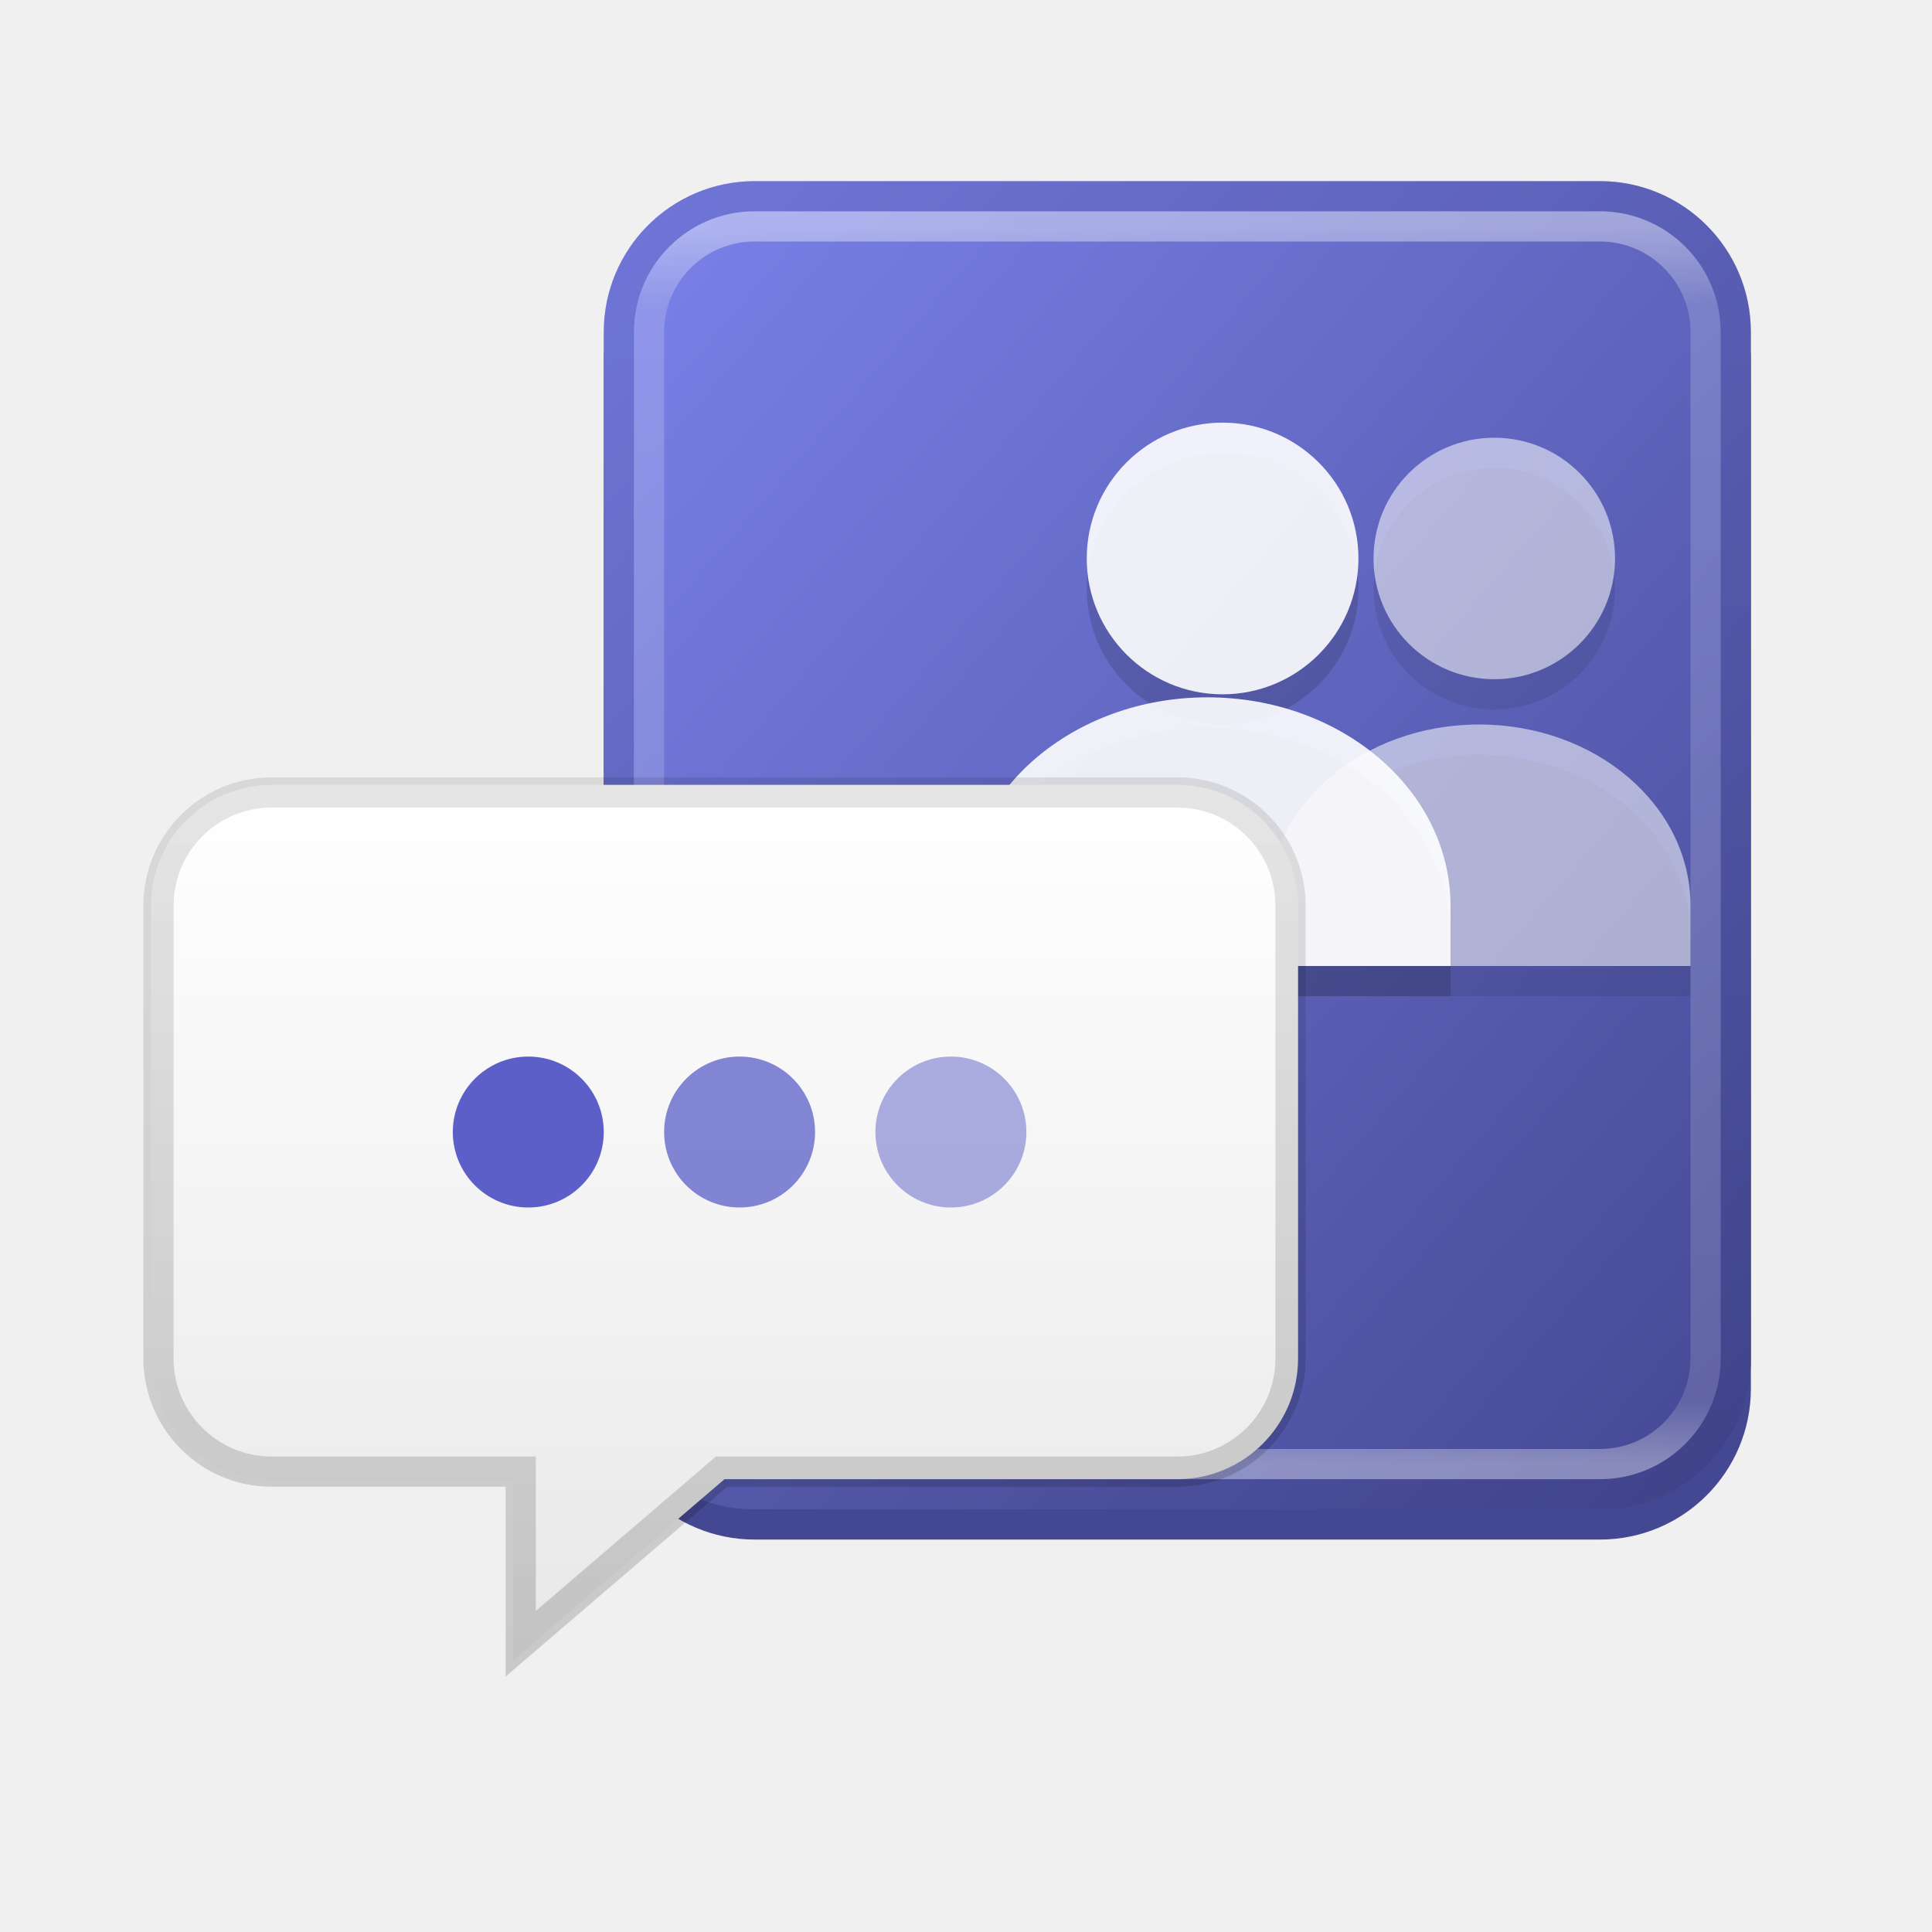
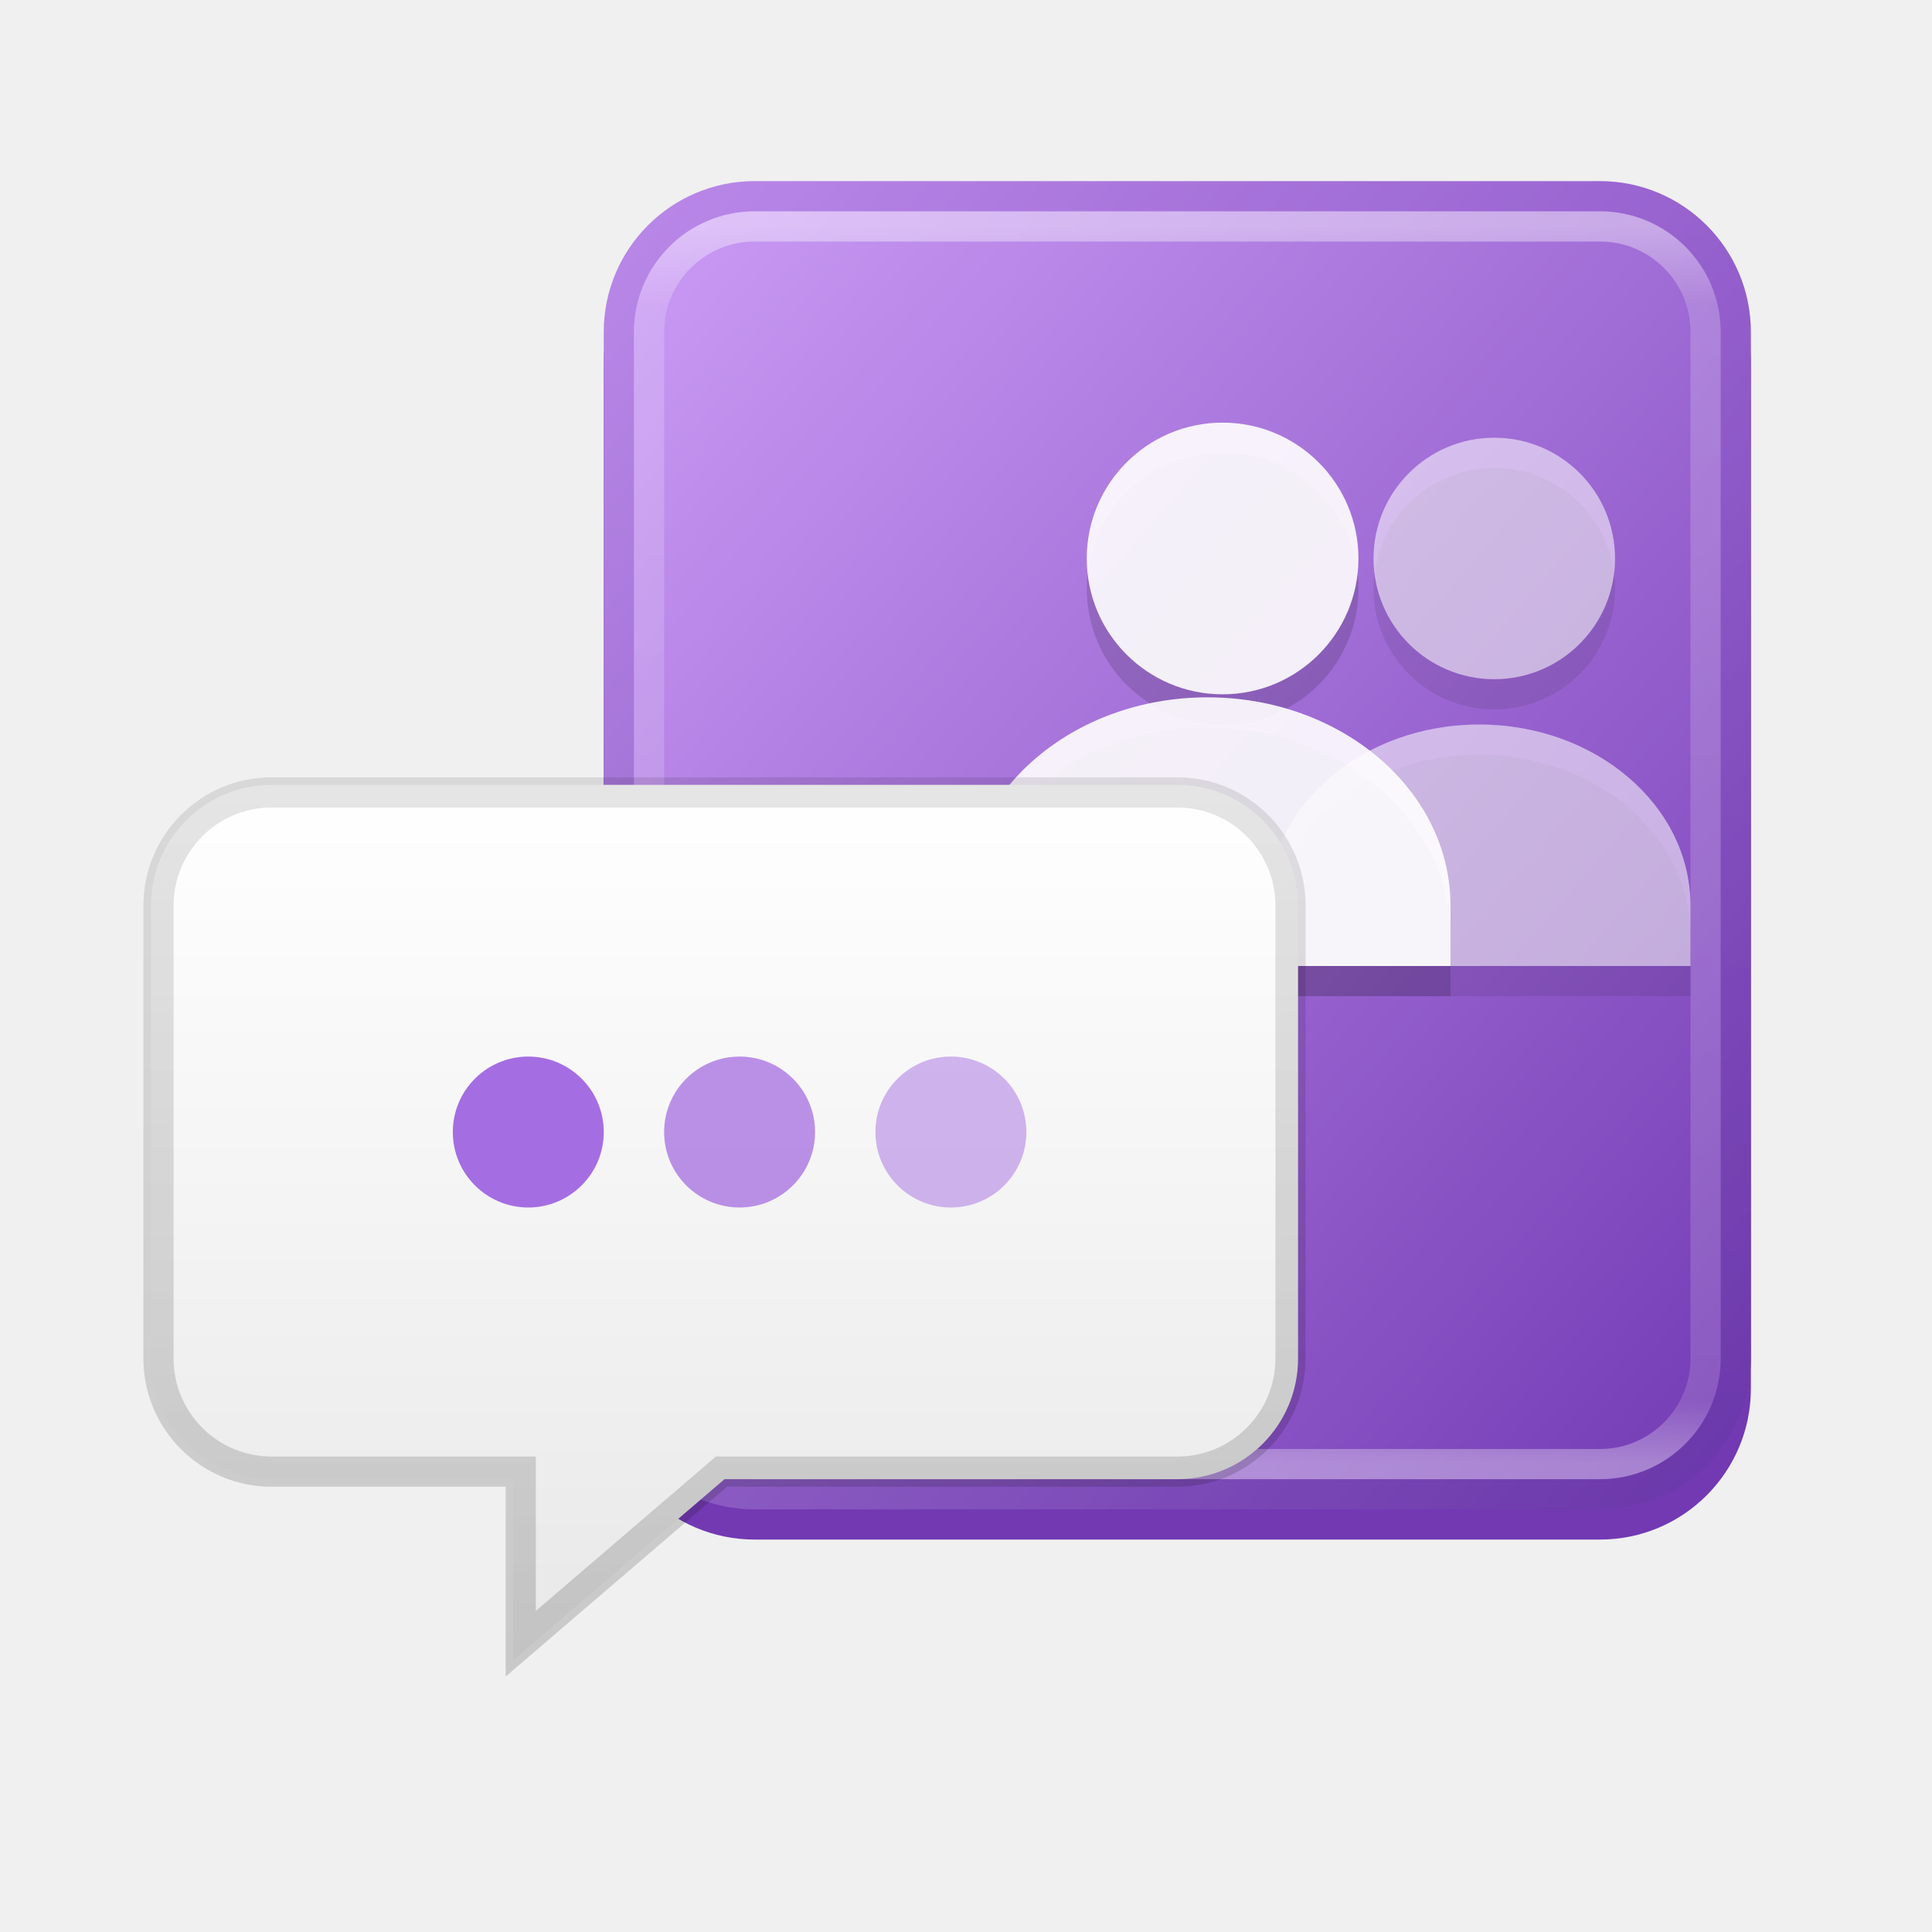
<svg xmlns="http://www.w3.org/2000/svg" width="64" height="64" viewBox="0 0 128 128">
  <defs>
    <filter id="sh" x="-20%" y="-20%" width="140%" height="150%">
      <feGaussianBlur in="SourceAlpha" stdDeviation="1.6" />
      <feOffset dy="2" />
      <feComponentTransfer>
        <feFuncA type="linear" slope=".3" />
      </feComponentTransfer>
      <feMerge>
        <feMergeNode />
        <feMergeNode in="SourceGraphic" />
      </feMerge>
    </filter>
    <radialGradient id="sol">
      <stop offset="0" stop-opacity="0" />
      <stop offset="1" stop-opacity="0" />
    </radialGradient>
    <linearGradient id="hl" x1="0" y1="0" x2="0" y2="1">
      <stop offset="0" stop-color="#fff" stop-opacity=".45" />
      <stop offset=".063" stop-color="#fff" stop-opacity=".2" />
      <stop offset=".95" stop-color="#fff" stop-opacity=".157" />
      <stop offset="1" stop-color="#fff" stop-opacity=".392" />
    </linearGradient>
    <linearGradient id="bk" x1="0" y1="0" x2="1" y2="1">
-       <stop offset="0" stop-color="#7b83eb" />
-       <stop offset="1" stop-color="#444791" />
+       <stop offset="0" stop-color="#cd9ef7" />
+       <stop offset="1" stop-color="#7239b3" />
    </linearGradient>
    <linearGradient id="bks" x1="0" y1="0" x2="0" y2="1">
-       <stop offset="0" stop-color="#444791" stop-opacity="1" />
-       <stop offset="1" stop-color="#2b2c5e" stop-opacity="1" />
+       <stop offset="0" stop-color="#7239b3" stop-opacity="1" />
+       <stop offset="1" stop-color="#452981" stop-opacity="1" />
    </linearGradient>
    <linearGradient id="pp" x1="0" y1="0" x2="0" y2="1">
      <stop offset="0" stop-color="#ffffff" stop-opacity="1" />
      <stop offset="1" stop-color="#e8e8e8" stop-opacity="1" />
    </linearGradient>
    <linearGradient id="pps" x1="0" y1="0" x2="0" y2="1">
      <stop offset="0" stop-color="#000" stop-opacity="0.1" />
      <stop offset="1" stop-color="#000" stop-opacity="0.16" />
    </linearGradient>
    <linearGradient id="ac" x1="0" y1="0" x2="0" y2="1">
-       <stop offset="0" stop-color="#7b83eb" stop-opacity="1" />
-       <stop offset="1" stop-color="#444791" stop-opacity="1" />
+       <stop offset="0" stop-color="#cd9ef7" stop-opacity="1" />
+       <stop offset="1" stop-color="#7239b3" stop-opacity="1" />
    </linearGradient>
  </defs>
-   <rect x="40" y="14" width="76" height="88" rx="10" fill="#444791" />
+   <rect x="40" y="14" width="76" height="88" rx="10" fill="#7239b3" />
  <rect x="40" y="12" width="76" height="88" rx="10" fill="url(#bk)" />
  <rect x="41" y="13" width="74" height="86" rx="9" fill="none" stroke="url(#bks)" stroke-width="2" opacity="0.2" />
  <rect x="43" y="15" width="70" height="82" rx="7" fill="none" stroke="url(#hl)" stroke-width="2" opacity=".9" />
  <g transform="translate(0,2)" opacity=".16">
    <g opacity=".55">
      <circle cx="99" cy="37" r="8" fill="#000" />
      <path d="M84,60 a14,12 0 0 1 28,0 v4 h-28 z" fill="#000" />
    </g>
  </g>
  <g opacity=".55">
    <circle cx="99" cy="37" r="8" fill="#fff" />
    <path d="M84,60 a14,12 0 0 1 28,0 v4 h-28 z" fill="#fff" />
  </g>
  <g transform="translate(0,2)" opacity=".16">
    <g opacity=".9">
      <circle cx="81" cy="37" r="9" fill="#000" />
      <path d="M63.9,60 a16.1,13.8 0 0 1 32.2,0 v4 h-32.2 z" fill="#000" />
    </g>
  </g>
  <g opacity=".9">
    <circle cx="81" cy="37" r="9" fill="#fff" />
    <path d="M63.9,60 a16.1,13.8 0 0 1 32.2,0 v4 h-32.2 z" fill="#fff" />
  </g>
  <path d="M18,52 h60 a8,8 0 0 1 8,8 v30 a8,8 0 0 1 -8,8 h-30 l-14,12 v-12 h-16 a8,8 0 0 1 -8,-8 v-30 a8,8 0 0 1 8,-8 z" fill="url(#pp)" />
  <path d="M18,52.5 h60 a7.5,7.5 0 0 1 7.5,7.5 v30 a7.5,7.5 0 0 1 -7.5,7.5 h-30.2 l-13.3,11.4 v-11.4 h-16.5 a7.5,7.5 0 0 1 -7.5,-7.5 v-30 a7.5,7.5 0 0 1 7.5,-7.5 z" fill="none" stroke="url(#pps)" stroke-width="2" />
-   <circle cx="35" cy="75" r="5" fill="#5b5fc7" opacity="1" />
-   <circle cx="49" cy="75" r="5" fill="#5b5fc7" opacity="0.75" />
-   <circle cx="63" cy="75" r="5" fill="#5b5fc7" opacity="0.5" />
+   <circle cx="35" cy="75" r="5" fill="#a56de2" opacity="1" />
+   <circle cx="49" cy="75" r="5" fill="#a56de2" opacity="0.75" />
+   <circle cx="63" cy="75" r="5" fill="#a56de2" opacity="0.5" />
</svg>
